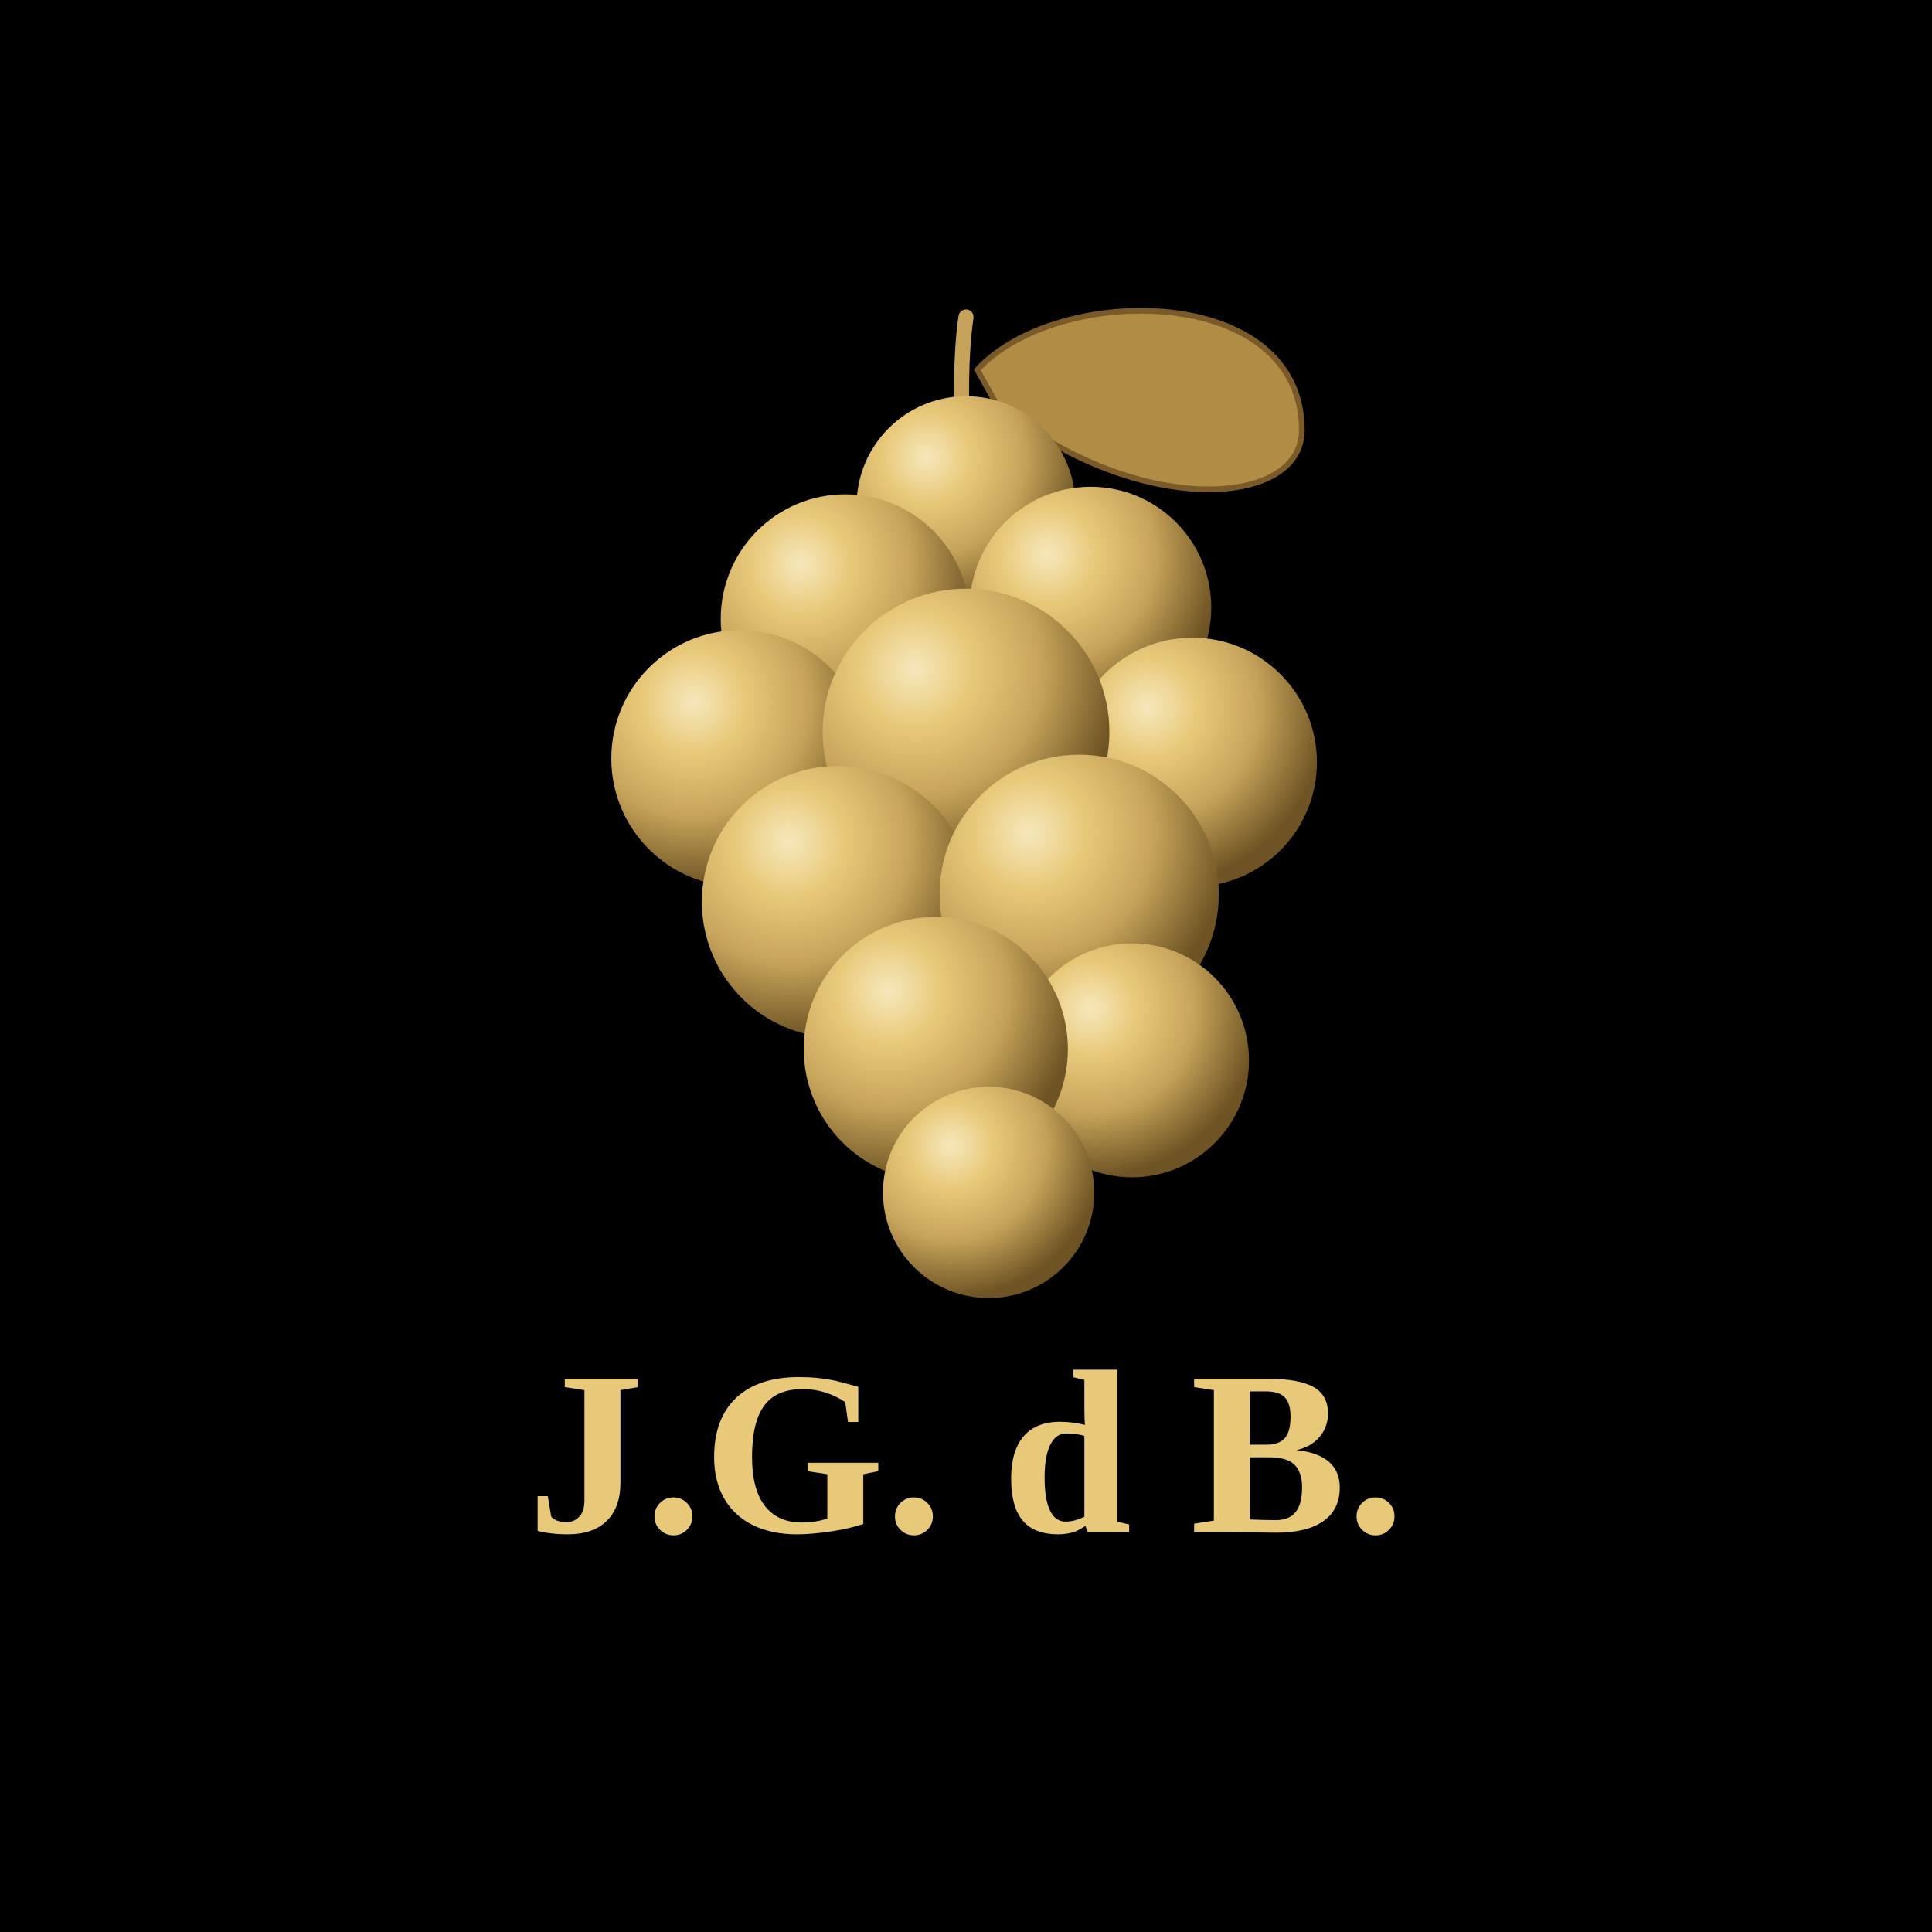
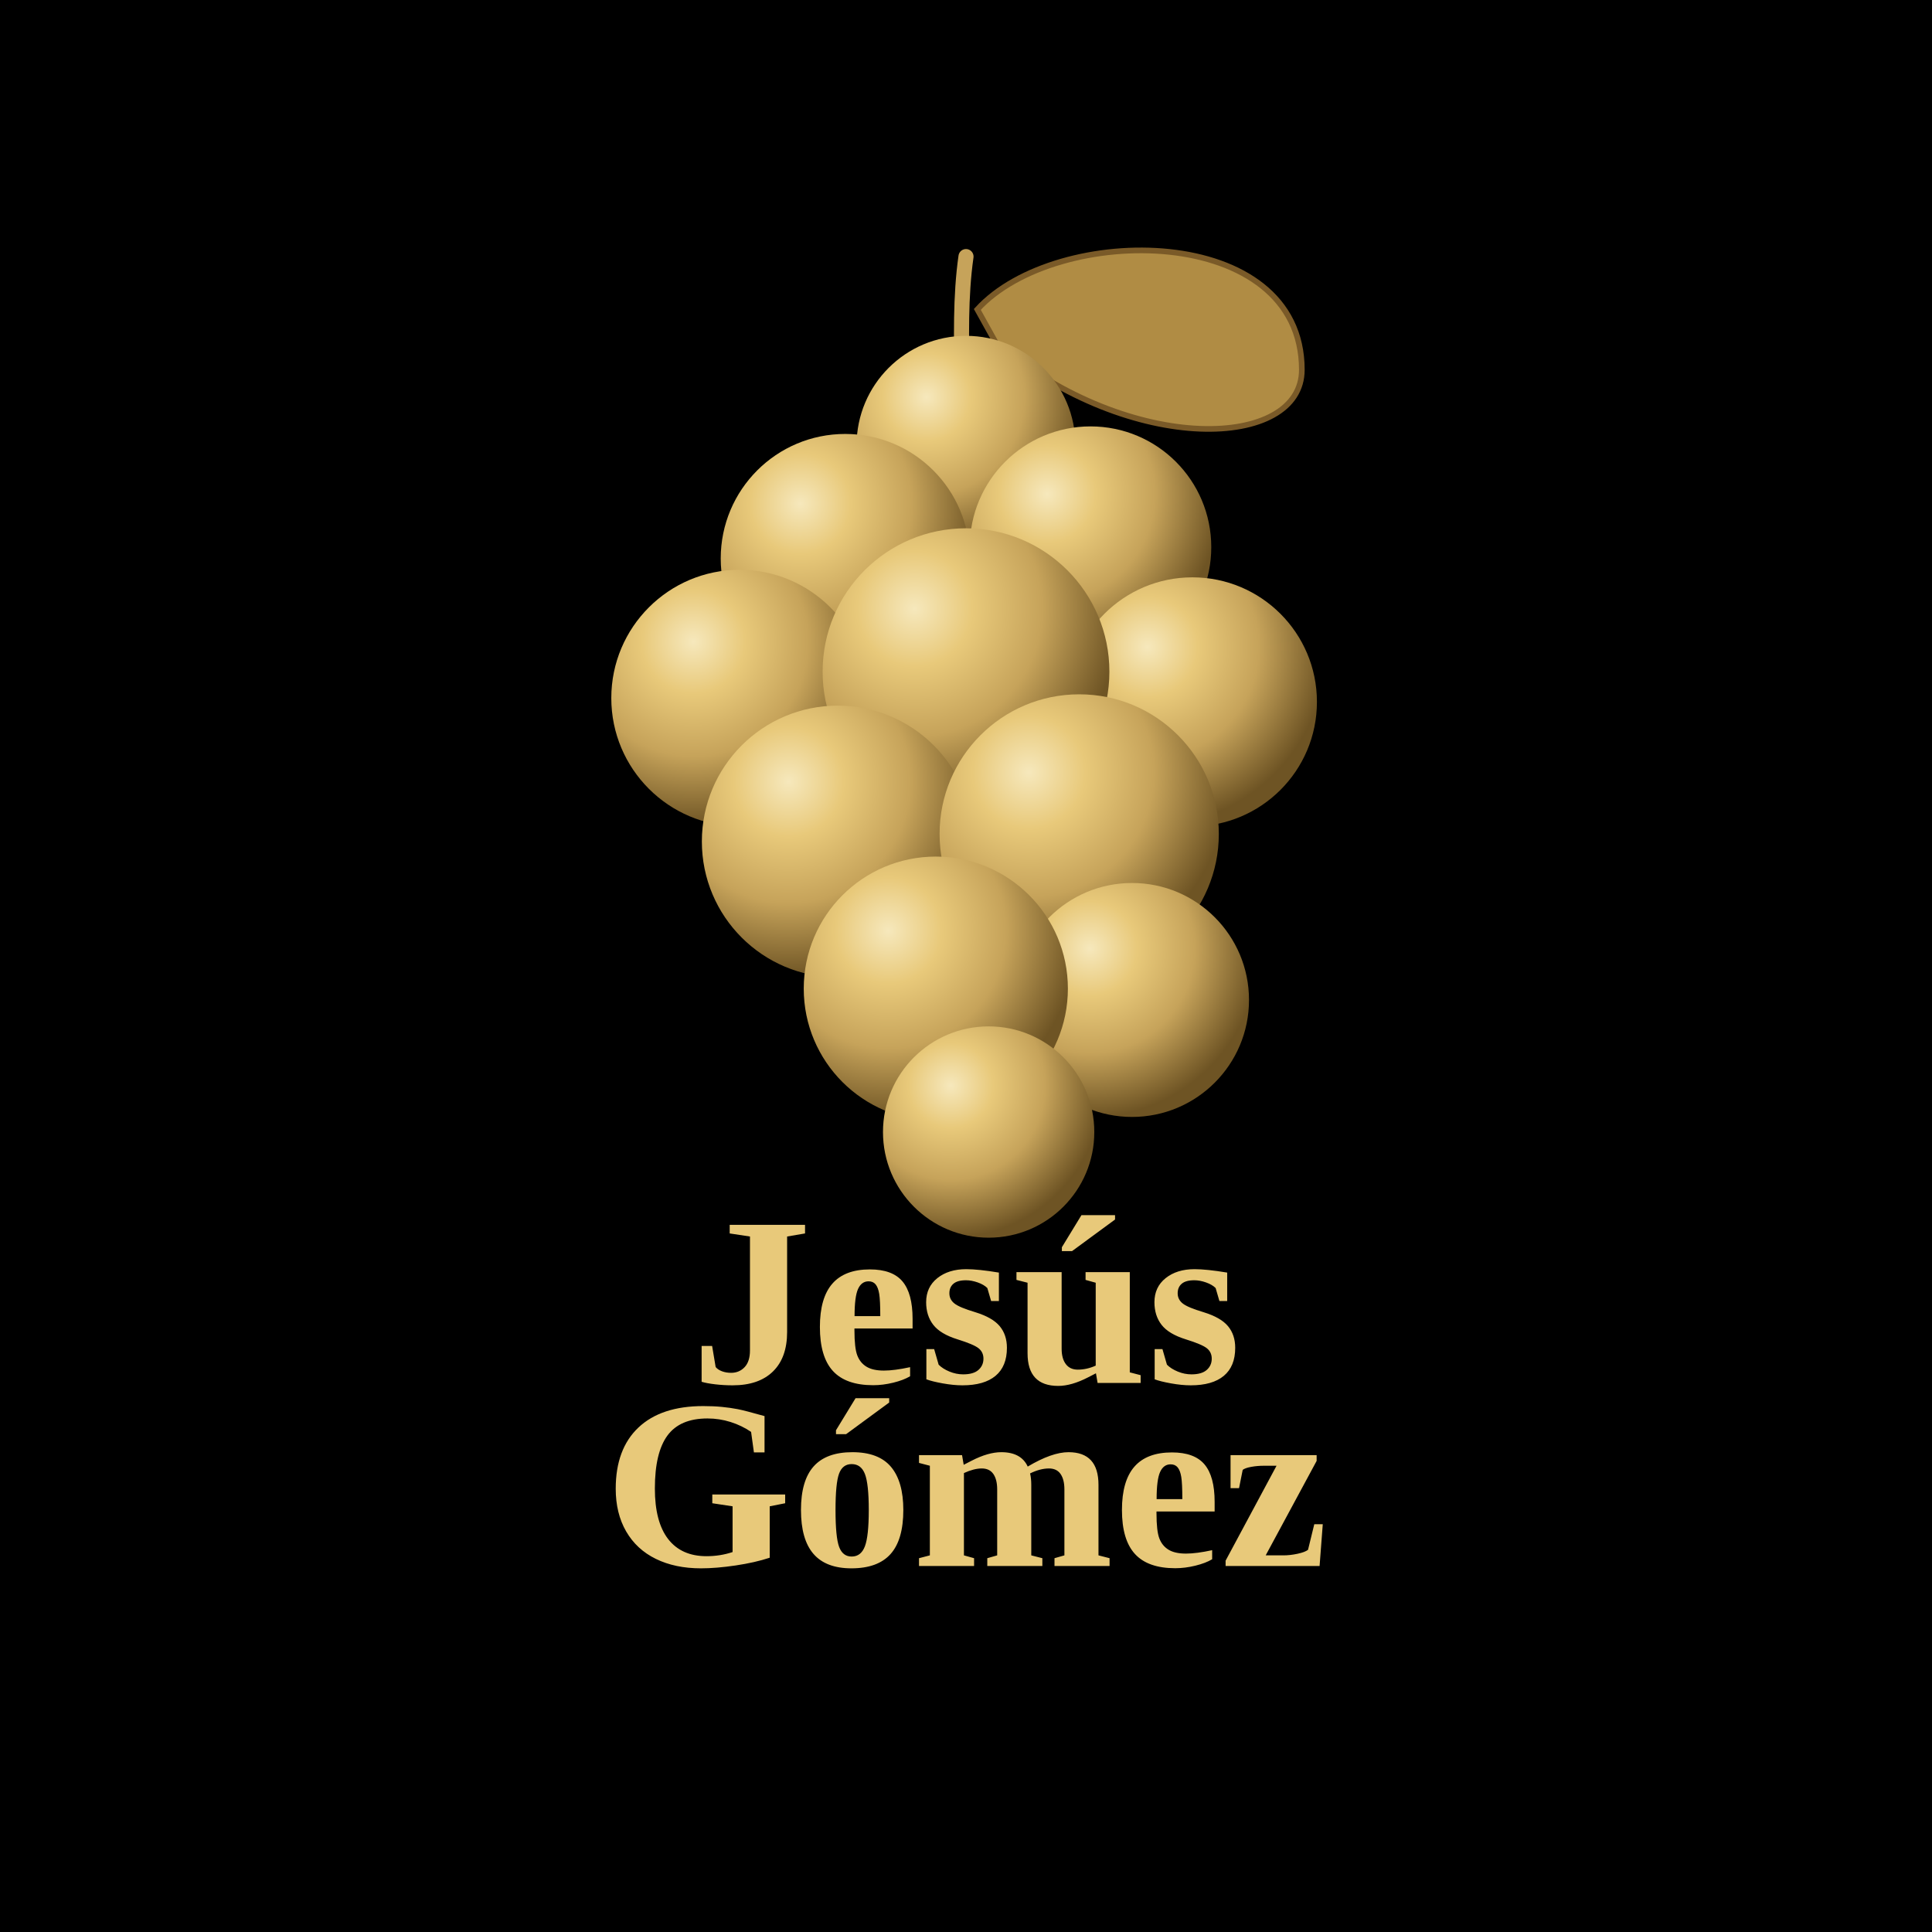
<svg xmlns="http://www.w3.org/2000/svg" viewBox="0 0 1024 1024">
  <rect width="1024" height="1024" fill="#000" />
  <defs>
    <radialGradient id="grape" cx="32%" cy="28%" r="72%">
      <stop offset="0" stop-color="#f6e8bc" />
      <stop offset="0.28" stop-color="#e8c97a" />
      <stop offset="0.62" stop-color="#c6a35a" />
      <stop offset="1" stop-color="#6e5424" />
    </radialGradient>
  </defs>
-   <path d="M512 168 C506 210 514 258 508 300" fill="none" stroke="#c6a35a" stroke-width="8" stroke-linecap="round" />
-   <path d="M518 196 C560 150 690 150 690 228 C690 270 600 274 528 214 Z" fill="#b08c44" stroke="#7a5a28" stroke-width="3" />
-   <path d="M528 208 C600 196 668 210" fill="none" stroke="#e8c97a" stroke-width="3" />
+   <path d="M512 136 C506 178 514 226 508 268" fill="none" stroke="#c6a35a" stroke-width="8" stroke-linecap="round" />
+   <path d="M518 164 C560 118 690 118 690 196 C690 238 600 242 528 182 Z" fill="#b08c44" stroke="#7a5a28" stroke-width="3" />
+   <path d="M528 176 C600 164 668 178" fill="none" stroke="#e8c97a" stroke-width="3" />
  <g fill="url(#grape)">
-     <circle cx="512" cy="268" r="58" />
-     <circle cx="448" cy="328" r="66" />
-     <circle cx="578" cy="322" r="64" />
-     <circle cx="392" cy="402" r="68" />
-     <circle cx="632" cy="404" r="66" />
-     <circle cx="512" cy="388" r="76" />
-     <circle cx="444" cy="478" r="72" />
-     <circle cx="572" cy="474" r="74" />
-     <circle cx="600" cy="562" r="62" />
-     <circle cx="496" cy="556" r="70" />
-     <circle cx="524" cy="632" r="56" />
+     <circle cx="512" cy="236" r="58" />
+     <circle cx="448" cy="296" r="66" />
+     <circle cx="578" cy="290" r="64" />
+     <circle cx="392" cy="370" r="68" />
+     <circle cx="632" cy="372" r="66" />
+     <circle cx="512" cy="356" r="76" />
+     <circle cx="444" cy="446" r="72" />
+     <circle cx="572" cy="442" r="74" />
+     <circle cx="600" cy="530" r="62" />
+     <circle cx="496" cy="524" r="70" />
+     <circle cx="524" cy="600" r="56" />
  </g>
-   <text x="512" y="812" text-anchor="middle" font-family="Liberation Serif, Times New Roman, Times, serif" font-size="124" font-weight="700" fill="#e8c97a">J.G. d B.</text>
+   <text x="512" y="733" text-anchor="middle" font-family="Liberation Serif, Times New Roman, Times, serif" font-size="128" font-weight="700" fill="#e8c97a">Jesús</text>
+   <text x="512" y="830" text-anchor="middle" font-family="Liberation Serif, Times New Roman, Times, serif" font-size="128" font-weight="700" fill="#e8c97a">Gómez</text>
</svg>
